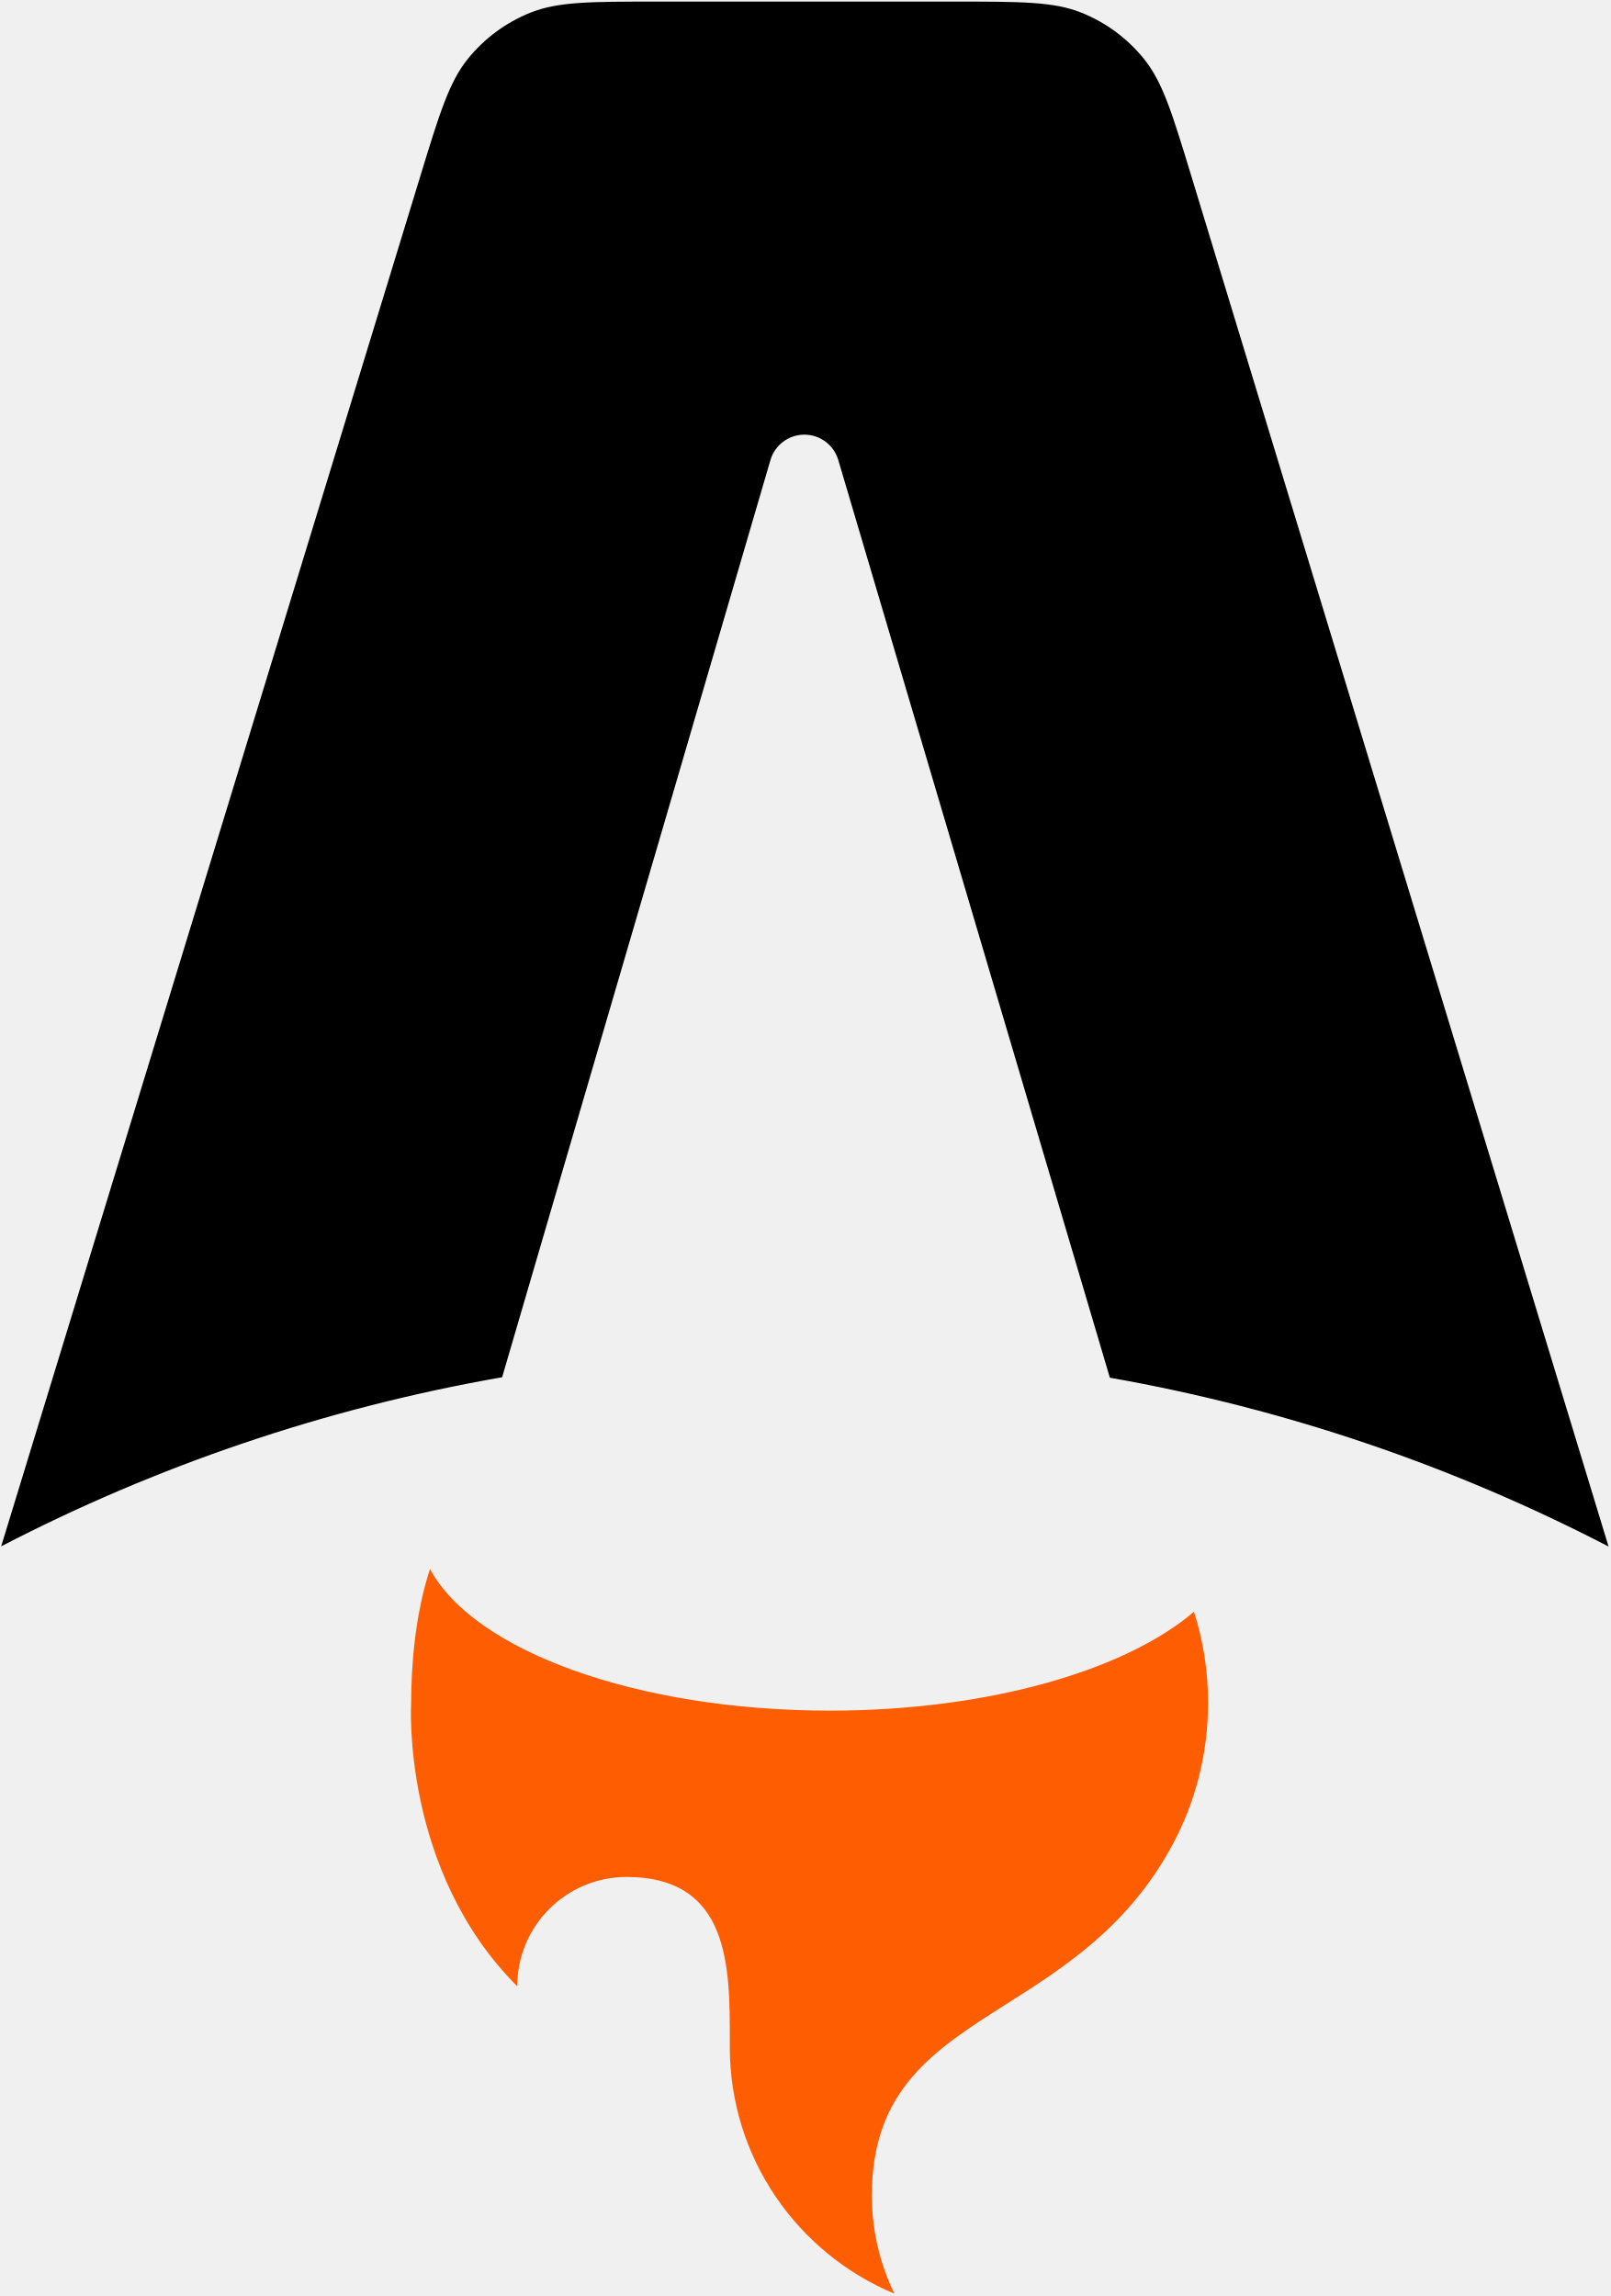
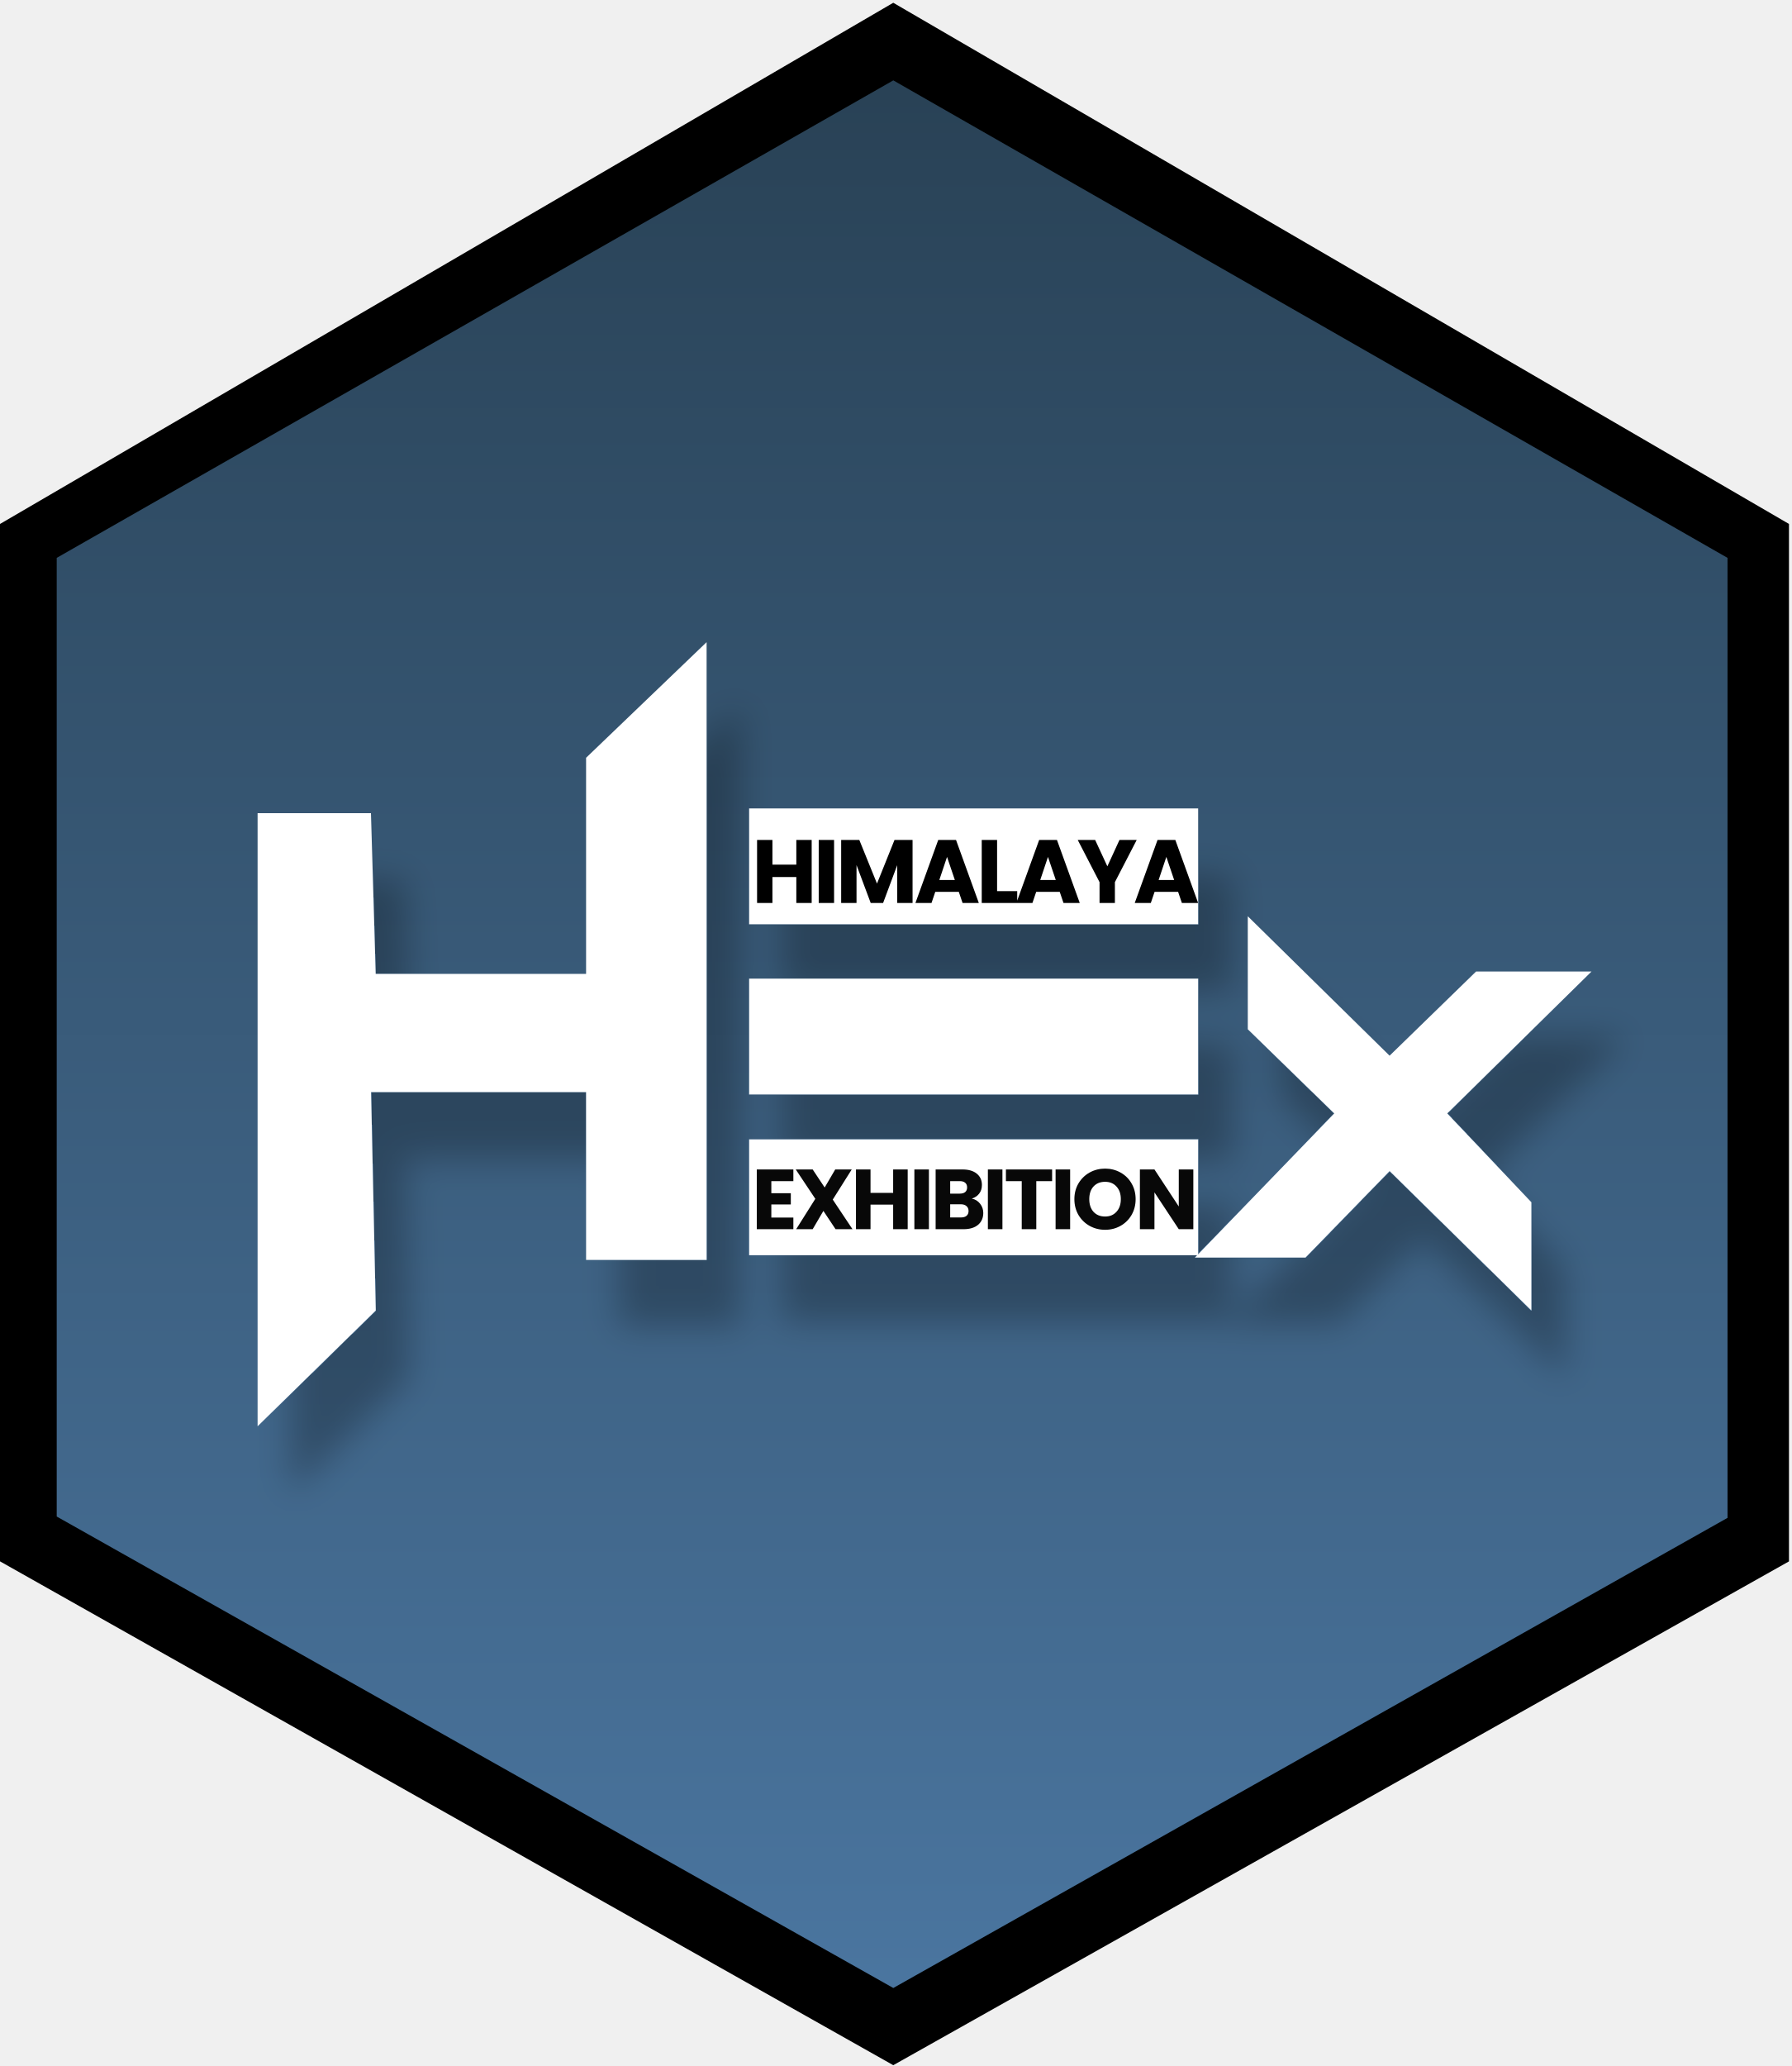
- <svg xmlns="http://www.w3.org/2000/svg" viewBox="0 0 627 894" fill="none">
-   <style>
-     #letter-a {
-       fill: black;
-     }
-     @media (prefers-color-scheme: dark) {
-       #letter-a {
-         fill: white;
-       }
-     }
-   </style>
-   <path id="letter-a" fill-rule="evenodd" clip-rule="evenodd" d="M445.433 22.983C452.722 32.032 456.439 44.243 463.873 68.665L626.281 602.176C566.234 571.026 500.957 548.56 432.115 536.439L326.371 179.099C324.641 173.252 319.27 169.241 313.173 169.241C307.06 169.241 301.68 173.273 299.963 179.14L195.5 536.259C126.338 548.325 60.763 570.832 0.459 602.095L163.664 68.541C171.121 44.162 174.85 31.972 182.14 22.939C188.575 14.965 196.946 8.772 206.454 4.95C217.224 0.622 229.971 0.622 255.466 0.622H372.034C397.562 0.622 410.326 0.622 421.106 4.96C430.622 8.789 438.998 14.995 445.433 22.983Z" />
-   <path fill-rule="evenodd" clip-rule="evenodd" d="M464.867 627.566C438.094 650.46 384.655 666.073 323.101 666.073C247.551 666.073 184.229 642.553 167.426 610.921C161.419 629.05 160.072 649.798 160.072 663.052C160.072 663.052 156.114 728.134 201.38 773.401C201.38 749.896 220.435 730.842 243.939 730.842C284.226 730.842 284.181 765.99 284.144 794.506C284.143 795.36 284.142 796.209 284.142 797.051C284.142 840.333 310.595 877.436 348.215 893.075C342.596 881.518 339.444 868.54 339.444 854.825C339.444 813.545 363.679 798.175 391.845 780.311C414.255 766.098 439.155 750.307 456.315 718.629C465.268 702.101 470.352 683.17 470.352 663.052C470.352 650.68 468.43 638.757 464.867 627.566Z" fill="#FF5D01" />
+ <svg xmlns="http://www.w3.org/2000/svg" width="379" height="437" viewBox="0 0 379 437" fill="none">
+   <path d="M9 116L189 11L369.5 116V325L189 426.5L9 325V116Z" stroke="black" stroke-width="18" />
+   <path d="M12 118L189 17L365.5 118V321.059L189 420.5L12 320.775V118Z" fill="url(#paint0_linear_57_54)" />
+   <g filter="url(#filter0_d_57_54)">
+     <path d="M55 172.5H78L79 206.5H124.5V160.5L149 137V266H124.5V230.5H78L79 277L55 300.5V172.5Z" fill="white" stroke="white" />
+     <path d="M159 195V171.5H253V195H159Z" fill="white" stroke="white" />
+     <path d="M159 265V241.5H253V265H159Z" fill="white" stroke="white" />
+     <path d="M264.5 217.5V195L294 224L312.5 206H335.5L305.5 235.5L323.5 254.5V276L294 247L276 265.5H254L283 235.5L264.5 217.5Z" fill="white" stroke="white" />
+     <path d="M159 231V207.5H253V231H159Z" fill="white" stroke="white" />
+     <path d="M163.194 249.83V252.386H167.316V254.762H163.194V257.534H167.856V260H160.116V247.364H167.856V249.83H163.194ZM176.784 260L174.21 256.13L171.942 260H168.45L172.5 253.574L168.36 247.364H171.942L174.48 251.18L176.712 247.364H180.204L176.19 253.736L180.366 260H176.784ZM192.045 247.364V260H188.967V254.798H184.179V260H181.101V247.364H184.179V252.314H188.967V247.364H192.045ZM196.535 247.364V260H193.457V247.364H196.535ZM205.606 253.52C206.338 253.676 206.926 254.042 207.37 254.618C207.814 255.182 208.036 255.83 208.036 256.562C208.036 257.618 207.664 258.458 206.92 259.082C206.188 259.694 205.162 260 203.842 260H197.956V247.364H203.644C204.928 247.364 205.93 247.658 206.65 248.246C207.382 248.834 207.748 249.632 207.748 250.64C207.748 251.384 207.55 252.002 207.154 252.494C206.77 252.986 206.254 253.328 205.606 253.52ZM201.034 252.476H203.05C203.554 252.476 203.938 252.368 204.202 252.152C204.478 251.924 204.616 251.594 204.616 251.162C204.616 250.73 204.478 250.4 204.202 250.172C203.938 249.944 203.554 249.83 203.05 249.83H201.034V252.476ZM203.302 257.516C203.818 257.516 204.214 257.402 204.49 257.174C204.778 256.934 204.922 256.592 204.922 256.148C204.922 255.704 204.772 255.356 204.472 255.104C204.184 254.852 203.782 254.726 203.266 254.726H201.034V257.516H203.302ZM212.089 247.364V260H209.011V247.364H212.089ZM222.6 247.364V249.83H219.252V260H216.174V249.83H212.826V247.364H222.6ZM226.413 247.364V260H223.335V247.364H226.413ZM233.809 260.126C232.621 260.126 231.529 259.85 230.533 259.298C229.549 258.746 228.763 257.978 228.175 256.994C227.599 255.998 227.311 254.882 227.311 253.646C227.311 252.41 227.599 251.3 228.175 250.316C228.763 249.332 229.549 248.564 230.533 248.012C231.529 247.46 232.621 247.184 233.809 247.184C234.997 247.184 236.083 247.46 237.067 248.012C238.063 248.564 238.843 249.332 239.407 250.316C239.983 251.3 240.271 252.41 240.271 253.646C240.271 254.882 239.983 255.998 239.407 256.994C238.831 257.978 238.051 258.746 237.067 259.298C236.083 259.85 234.997 260.126 233.809 260.126ZM233.809 257.318C234.817 257.318 235.621 256.982 236.221 256.31C236.833 255.638 237.139 254.75 237.139 253.646C237.139 252.53 236.833 251.642 236.221 250.982C235.621 250.31 234.817 249.974 233.809 249.974C232.789 249.974 231.973 250.304 231.361 250.964C230.761 251.624 230.461 252.518 230.461 253.646C230.461 254.762 230.761 255.656 231.361 256.328C231.973 256.988 232.789 257.318 233.809 257.318ZM252.478 260H249.4L244.252 252.206V260H241.174V247.364H244.252L249.4 255.194V247.364H252.478V260Z" fill="#080808" />
+     <path d="M171.73 177.662V191H168.481V185.509H163.427V191H160.178V177.662H163.427V182.887H168.481V177.662H171.73ZM176.469 177.662V191H173.22V177.662H176.469ZM193.074 177.662V191H189.825V183.001L186.842 191H184.22L181.218 182.982V191H177.969V177.662H181.807L185.55 186.896L189.255 177.662H193.074ZM202.858 188.644H197.88L197.082 191H193.681L198.507 177.662H202.269L207.095 191H203.656L202.858 188.644ZM202.022 186.136L200.369 181.253L198.735 186.136H202.022ZM210.958 188.492H215.214V191H207.709V177.662H210.958V188.492ZM224.212 188.644H219.234L218.436 191H215.035L219.861 177.662H223.623L228.449 191H225.01L224.212 188.644ZM223.376 186.136L221.723 181.253L220.089 186.136H223.376ZM240.501 177.662L235.884 186.592V191H232.635V186.592L228.018 177.662H231.704L234.288 183.248L236.853 177.662H240.501ZM249.258 188.644H244.28L243.482 191H240.081L244.907 177.662H248.669L253.495 191H250.056L249.258 188.644ZM248.422 186.136L246.769 181.253L245.135 186.136H248.422Z" fill="black" />
+   </g>
+   <defs>
+     <filter id="filter0_d_57_54" x="54.5" y="135.828" width="296.222" height="186.862" filterUnits="userSpaceOnUse" color-interpolation-filters="sRGB">
+       <feFlood flood-opacity="0" result="BackgroundImageFix" />
+       <feColorMatrix in="SourceAlpha" type="matrix" values="0 0 0 0 0 0 0 0 0 0 0 0 0 0 0 0 0 0 127 0" result="hardAlpha" />
+       <feOffset dx="7" dy="14" />
+       <feGaussianBlur stdDeviation="3.5" />
+       <feComposite in2="hardAlpha" operator="out" />
+       <feColorMatrix type="matrix" values="0 0 0 0 0 0 0 0 0 0 0 0 0 0 0 0 0 0 0.25 0" />
+       <feBlend mode="normal" in2="BackgroundImageFix" result="effect1_dropShadow_57_54" />
+       <feBlend mode="normal" in="SourceGraphic" in2="effect1_dropShadow_57_54" result="shape" />
+     </filter>
+     <linearGradient id="paint0_linear_57_54" x1="189" y1="20" x2="189" y2="418" gradientUnits="userSpaceOnUse">
+       <stop stop-color="#294256" />
+       <stop offset="1" stop-color="#4A759F" />
+     </linearGradient>
+   </defs>
</svg>
